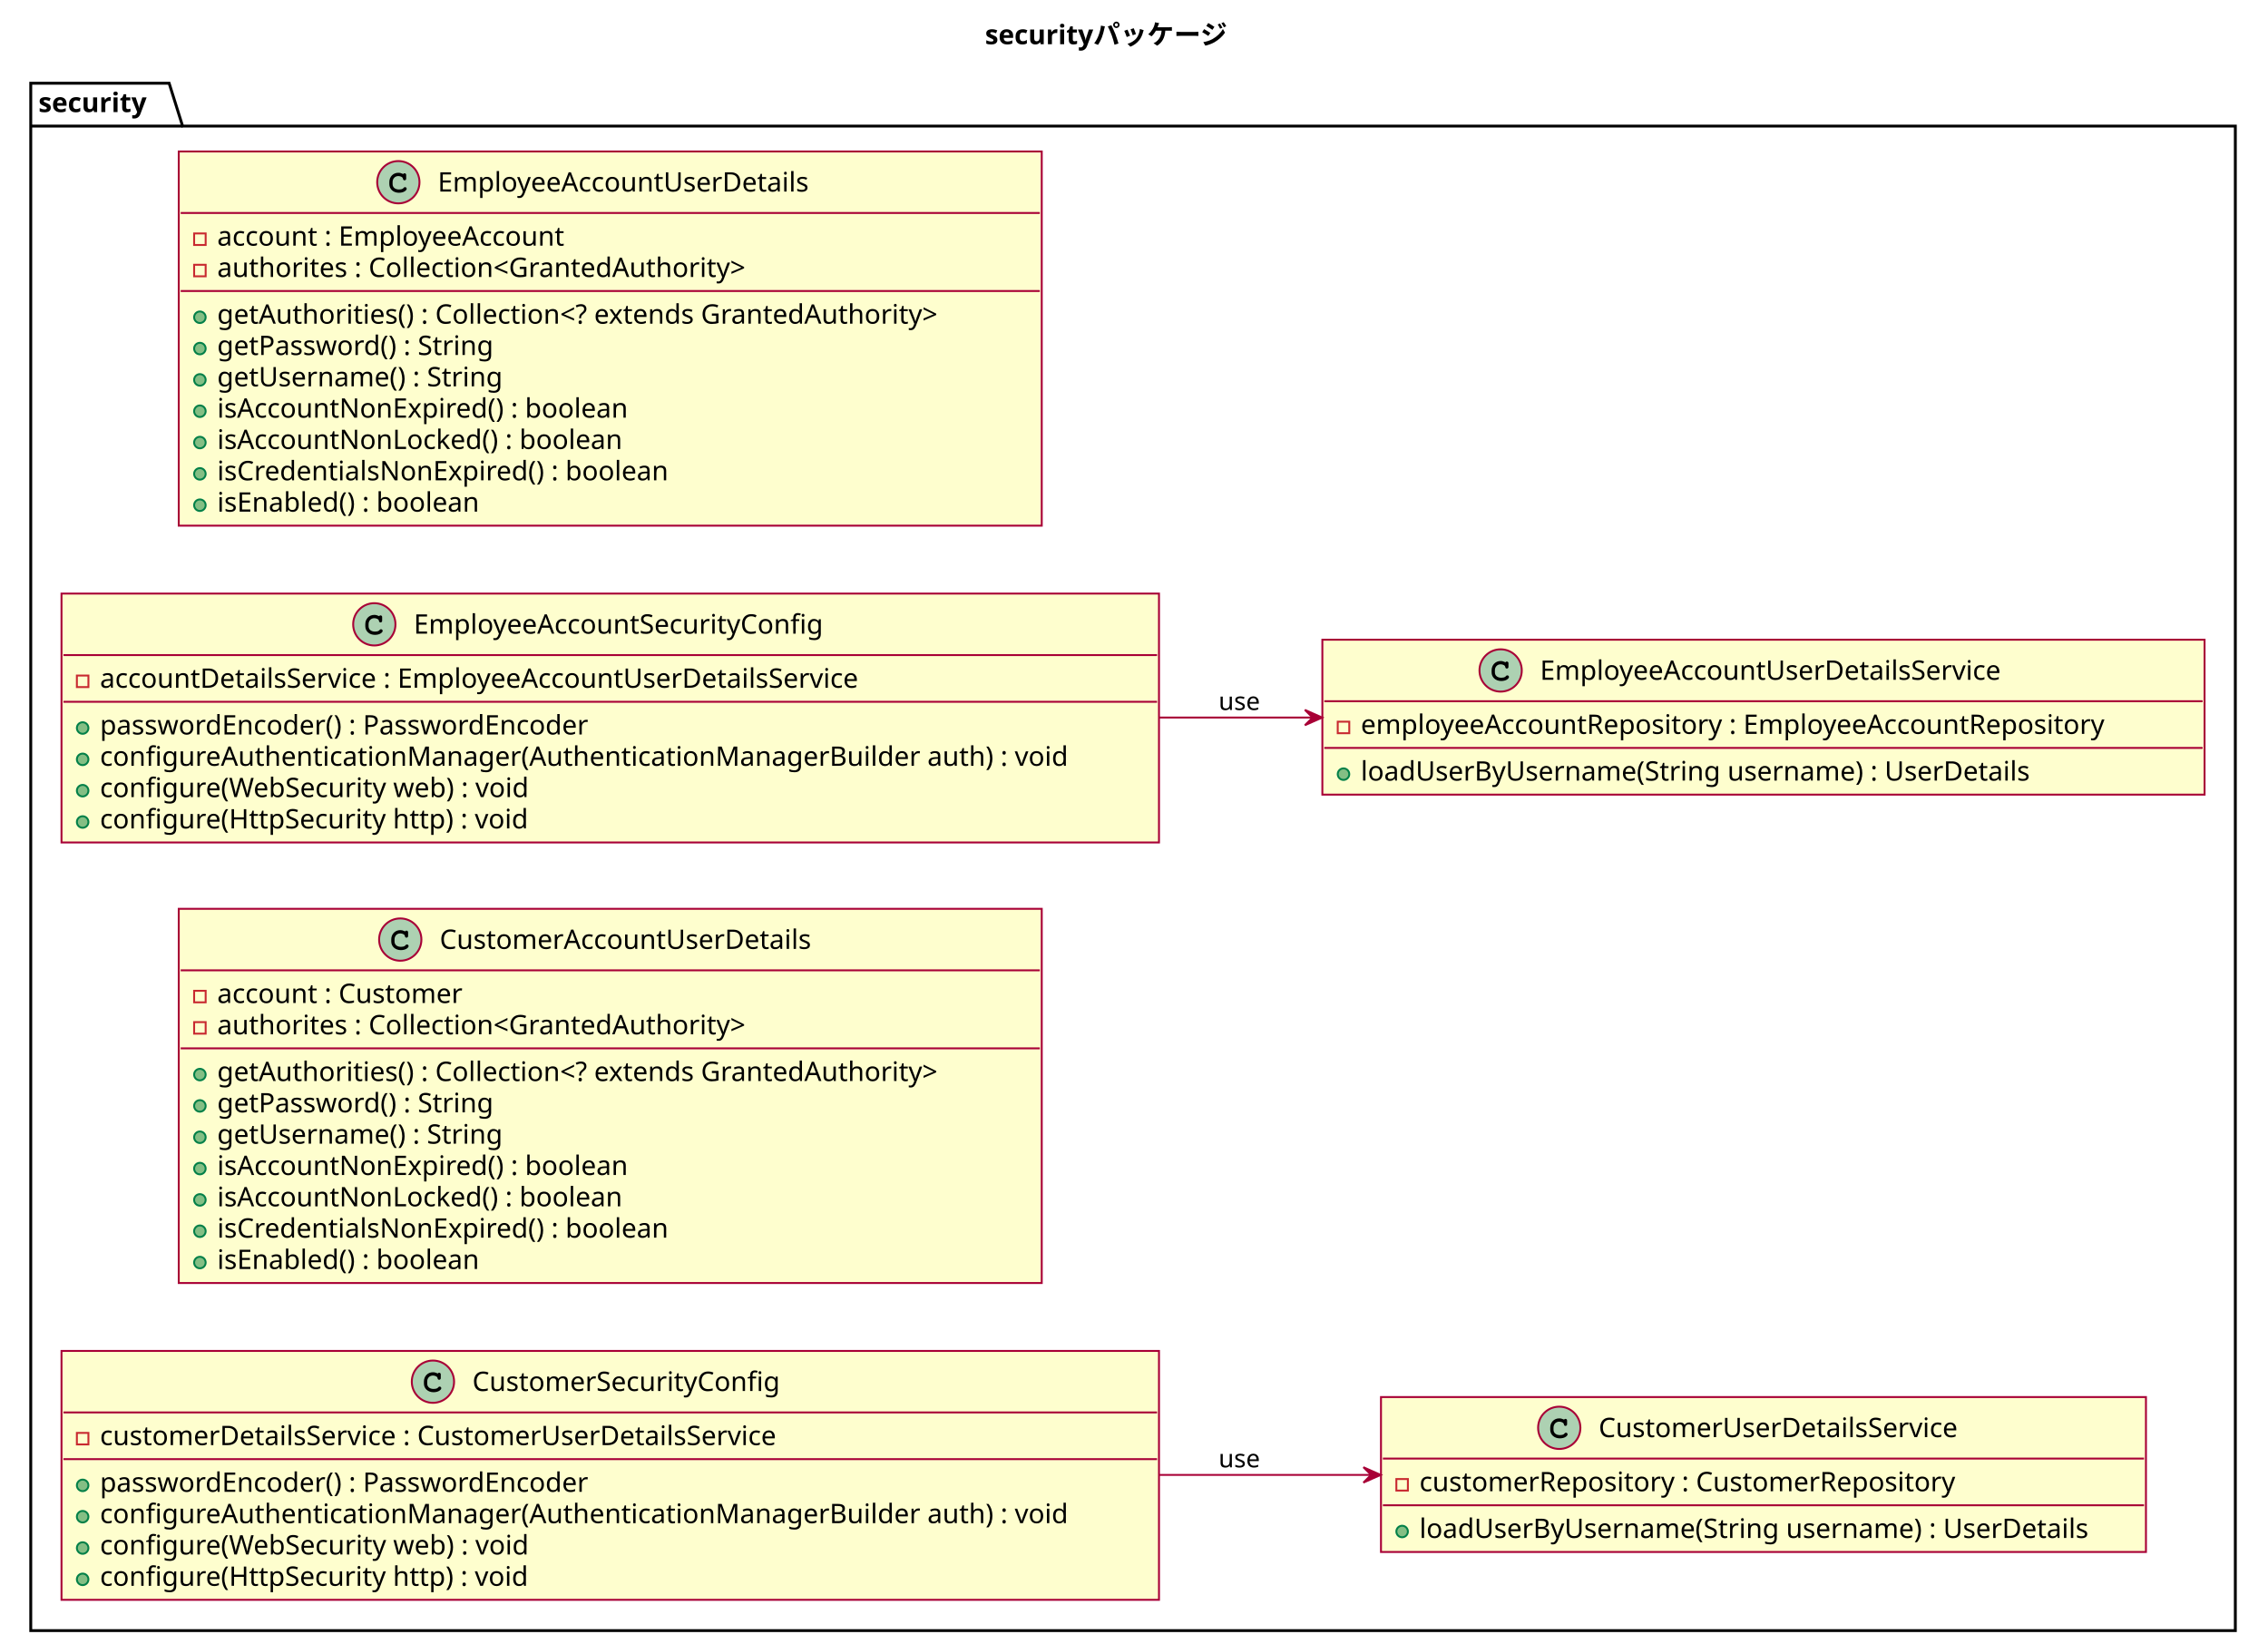
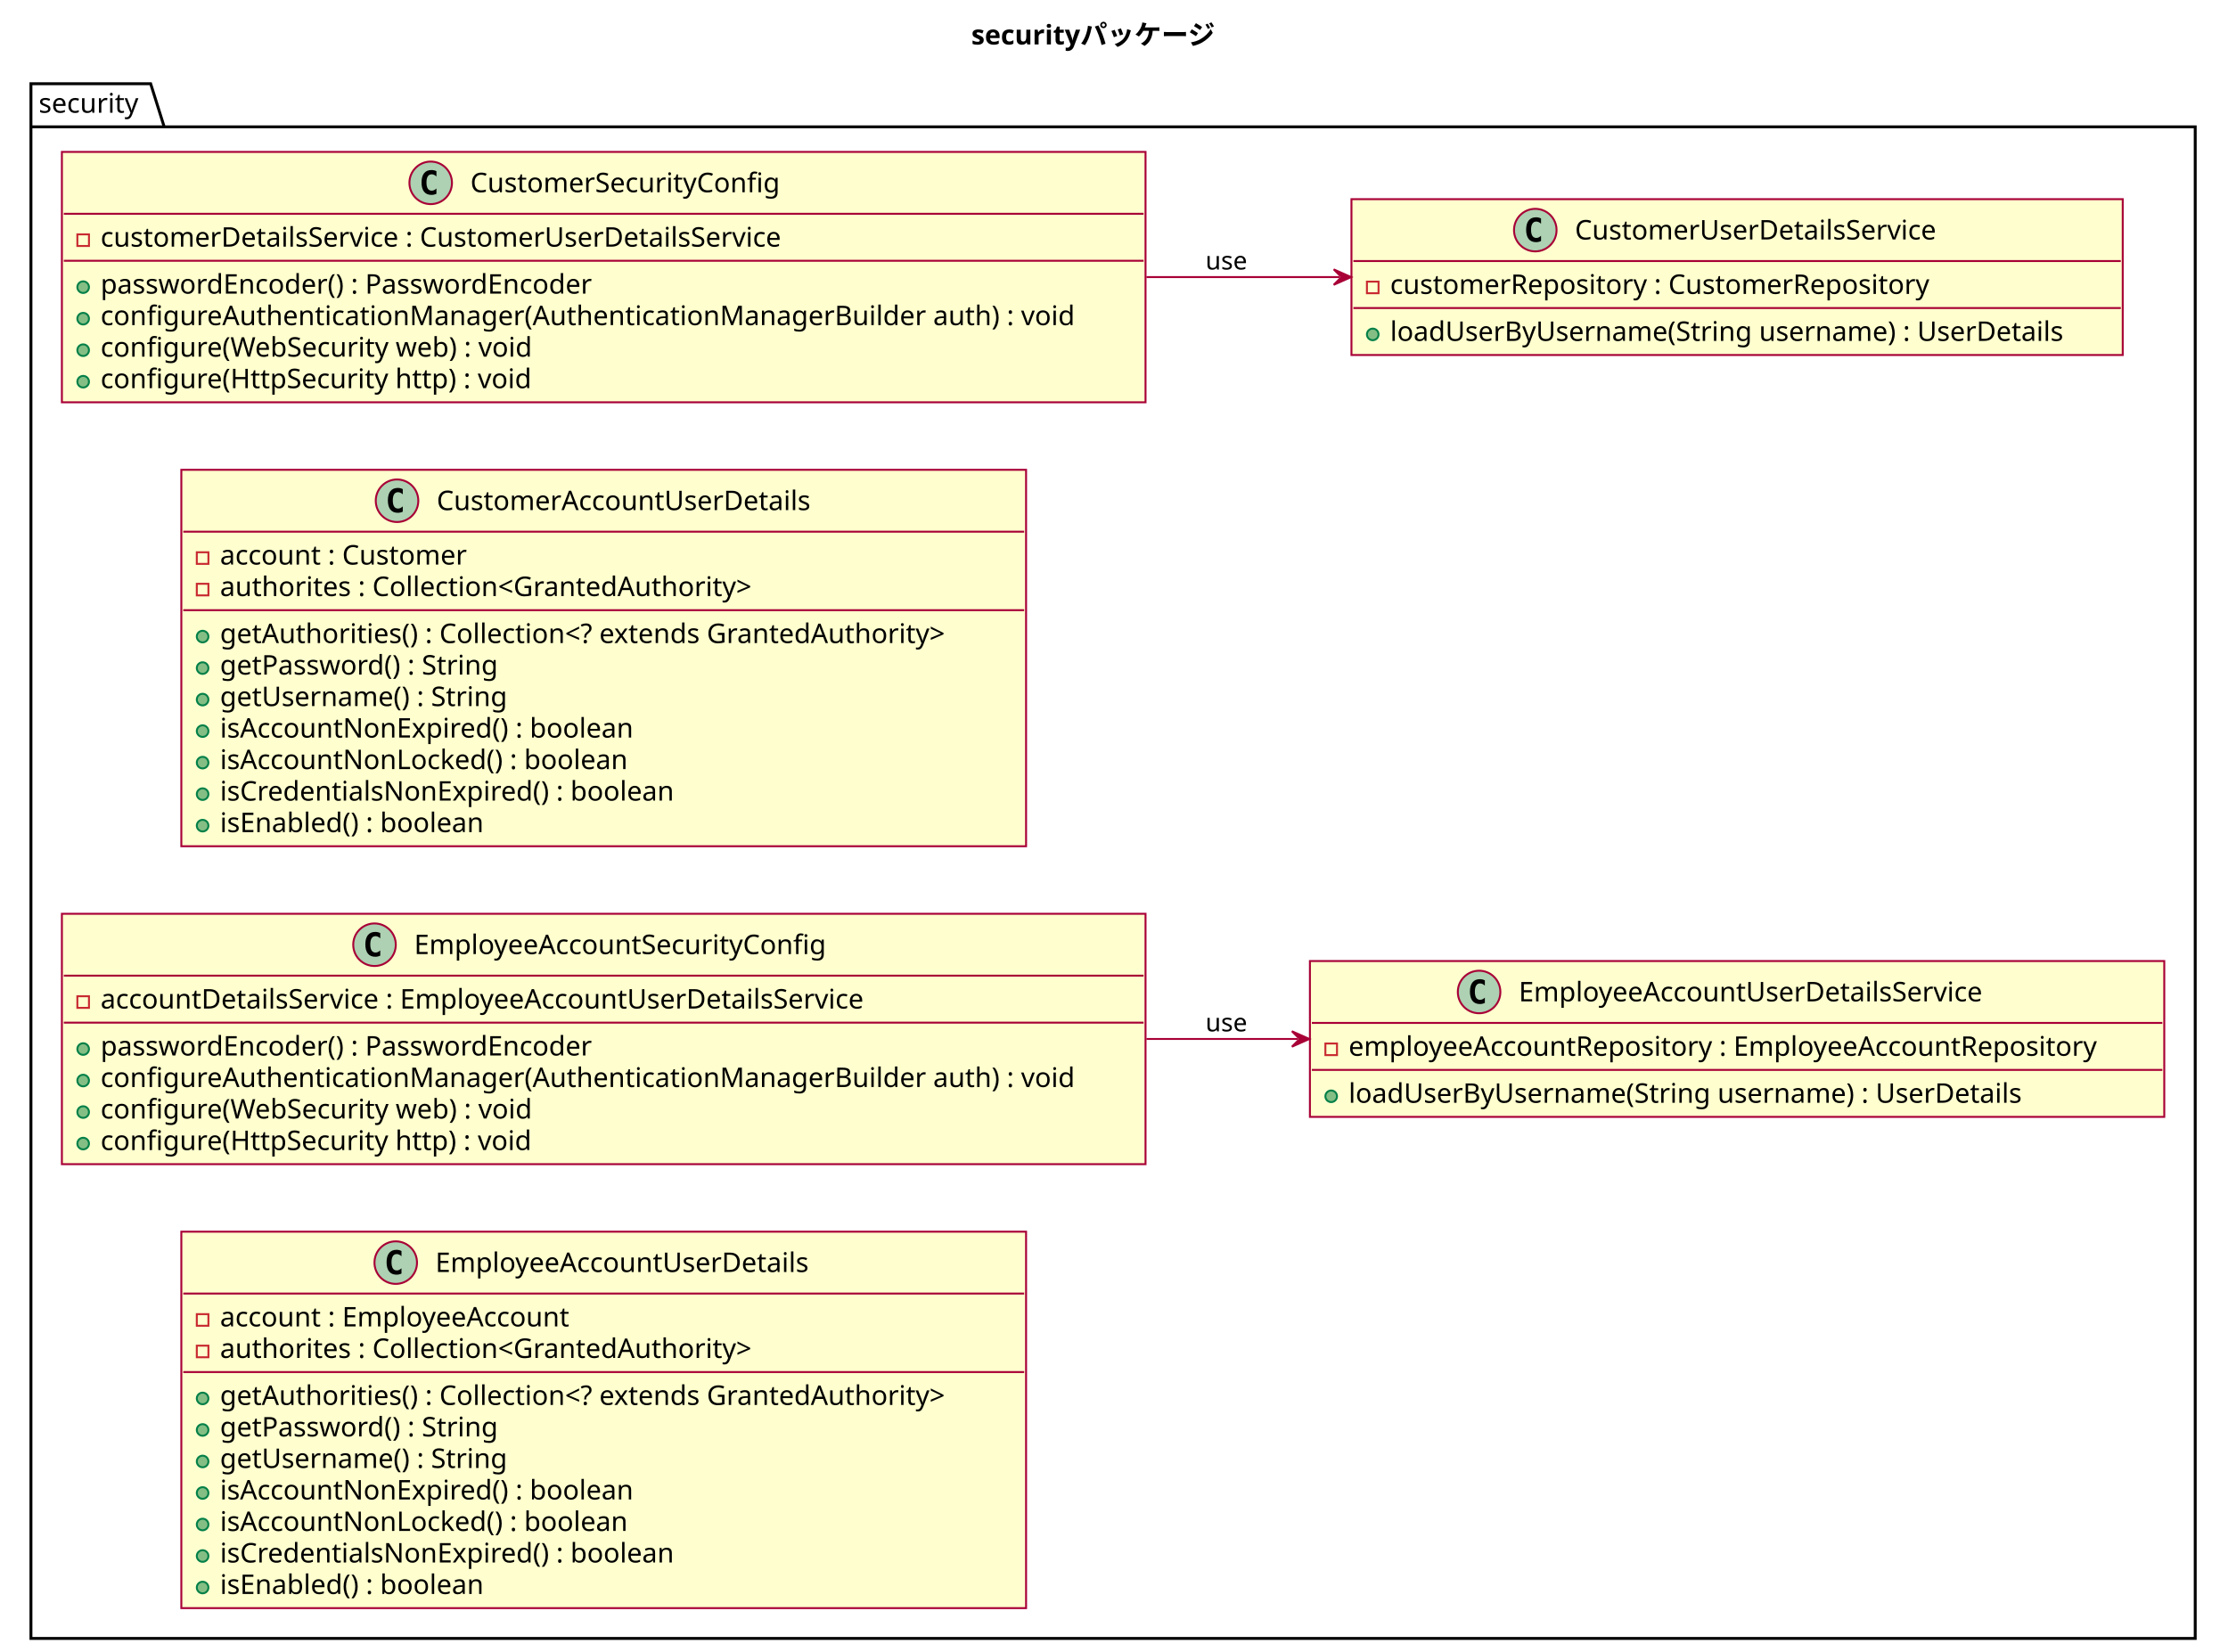
- <svg xmlns="http://www.w3.org/2000/svg" contentStyleType="text/css" height="855px" preserveAspectRatio="none" style="width:1180px;height:855px;background:#FFFFFF;" version="1.1" viewBox="0 0 1180 855" width="1180px" zoomAndPan="magnify">
+ <svg xmlns="http://www.w3.org/2000/svg" contentStyleType="text/css" height="854px" preserveAspectRatio="none" style="width:1152px;height:854px;background:#FFFFFF;" version="1.1" viewBox="0 0 1152 854" width="1152px" zoomAndPan="magnify">
  <defs />
  <g>
-     <text fill="#000000" font-family="sans-serif" font-size="14" font-weight="bold" lengthAdjust="spacing" textLength="141" x="512.5" y="22.995">securityパッケージ</text>
+     <text fill="#000000" font-family="sans-serif" font-size="14" font-weight="bold" lengthAdjust="spacing" textLength="133.615" x="502.217" y="22.995">securityパッケージ</text>
    <g id="cluster_security">
-       <polygon fill="none" points="16,43.297,88,43.297,95,65.594,1163,65.594,1163,848.297,16,848.297,16,43.297" style="stroke:#000000;stroke-width:1.5;" />
-       <line style="stroke:#000000;stroke-width:1.5;" x1="16" x2="95" y1="65.594" y2="65.594" />
-       <text fill="#000000" font-family="sans-serif" font-size="14" font-weight="bold" lengthAdjust="spacing" textLength="66" x="20" y="58.292">security</text>
+       <polygon fill="none" points="16,43.297,77.897,43.297,84.897,65.594,1135.05,65.594,1135.05,847.297,16,847.297,16,43.297" style="stroke:#000000;stroke-width:1.5;" />
+       <line style="stroke:#000000;stroke-width:1.5;" x1="16" x2="84.897" y1="65.594" y2="65.594" />
+       <text fill="#000000" font-family="sans-serif" font-size="14" lengthAdjust="spacing" textLength="55.898" x="20" y="58.292">security</text>
    </g>
    <g id="elem_EmployeeAccountUserDetails">
-       <rect codeLine="7" fill="#FEFECE" height="194.672" id="EmployeeAccountUserDetails" style="stroke:#A80036;stroke-width:1.0;" width="449" x="93" y="78.797" />
-       <ellipse cx="207.25" cy="94.797" fill="#ADD1B2" rx="11" ry="11" style="stroke:#A80036;stroke-width:1.0;" />
-       <path d="M209.594,90.469 C208.656,90.031 208.062,89.891 207.188,89.891 C204.562,89.891 202.562,91.969 202.562,94.688 L202.562,95.812 C202.562,98.391 204.672,100.281 207.562,100.281 C208.781,100.281 209.938,99.984 210.688,99.438 C211.266,99.031 211.594,98.578 211.594,98.188 C211.594,97.734 211.203,97.344 210.734,97.344 C210.516,97.344 210.312,97.422 210.125,97.609 C209.672,98.094 209.672,98.094 209.484,98.188 C209.062,98.453 208.375,98.578 207.609,98.578 C205.562,98.578 204.266,97.484 204.266,95.781 L204.266,94.688 C204.266,92.906 205.516,91.594 207.25,91.594 C207.828,91.594 208.438,91.75 208.906,92 C209.391,92.281 209.562,92.5 209.656,92.906 C209.719,93.312 209.75,93.438 209.891,93.562 C210.031,93.703 210.266,93.812 210.484,93.812 C210.75,93.812 211.016,93.672 211.188,93.453 C211.297,93.297 211.328,93.109 211.328,92.688 L211.328,91.266 C211.328,90.828 211.312,90.703 211.219,90.547 C211.062,90.281 210.781,90.141 210.484,90.141 C210.188,90.141 209.984,90.234 209.766,90.547 L209.594,90.469 Z " fill="#000000" />
-       <text fill="#000000" font-family="sans-serif" font-size="14" lengthAdjust="spacing" textLength="212" x="227.75" y="99.644">EmployeeAccountUserDetails</text>
-       <line style="stroke:#A80036;stroke-width:1.0;" x1="94" x2="541" y1="110.797" y2="110.797" />
-       <rect fill="none" height="6" style="stroke:#C82930;stroke-width:1.0;" width="6" x="101" y="121.445" />
-       <text fill="#000000" font-family="sans-serif" font-size="14" lengthAdjust="spacing" textLength="201" x="113" y="127.792">account : EmployeeAccount</text>
-       <rect fill="none" height="6" style="stroke:#C82930;stroke-width:1.0;" width="6" x="101" y="137.742" />
-       <text fill="#000000" font-family="sans-serif" font-size="14" lengthAdjust="spacing" textLength="309" x="113" y="144.089">authorites : Collection&lt;GrantedAuthority&gt;</text>
-       <line style="stroke:#A80036;stroke-width:1.0;" x1="94" x2="541" y1="151.391" y2="151.391" />
-       <ellipse cx="104" cy="165.039" fill="#84BE84" rx="3" ry="3" style="stroke:#038048;stroke-width:1.0;" />
-       <text fill="#000000" font-family="sans-serif" font-size="14" lengthAdjust="spacing" textLength="423" x="113" y="168.386">getAuthorities() : Collection&lt;? extends GrantedAuthority&gt;</text>
-       <ellipse cx="104" cy="181.336" fill="#84BE84" rx="3" ry="3" style="stroke:#038048;stroke-width:1.0;" />
-       <text fill="#000000" font-family="sans-serif" font-size="14" lengthAdjust="spacing" textLength="158" x="113" y="184.683">getPassword() : String</text>
-       <ellipse cx="104" cy="197.633" fill="#84BE84" rx="3" ry="3" style="stroke:#038048;stroke-width:1.0;" />
-       <text fill="#000000" font-family="sans-serif" font-size="14" lengthAdjust="spacing" textLength="163" x="113" y="200.98">getUsername() : String</text>
-       <ellipse cx="104" cy="213.93" fill="#84BE84" rx="3" ry="3" style="stroke:#038048;stroke-width:1.0;" />
-       <text fill="#000000" font-family="sans-serif" font-size="14" lengthAdjust="spacing" textLength="234" x="113" y="217.276">isAccountNonExpired() : boolean</text>
-       <ellipse cx="104" cy="230.227" fill="#84BE84" rx="3" ry="3" style="stroke:#038048;stroke-width:1.0;" />
-       <text fill="#000000" font-family="sans-serif" font-size="14" lengthAdjust="spacing" textLength="231" x="113" y="233.573">isAccountNonLocked() : boolean</text>
-       <ellipse cx="104" cy="246.523" fill="#84BE84" rx="3" ry="3" style="stroke:#038048;stroke-width:1.0;" />
-       <text fill="#000000" font-family="sans-serif" font-size="14" lengthAdjust="spacing" textLength="257" x="113" y="249.87">isCredentialsNonExpired() : boolean</text>
-       <ellipse cx="104" cy="262.82" fill="#84BE84" rx="3" ry="3" style="stroke:#038048;stroke-width:1.0;" />
-       <text fill="#000000" font-family="sans-serif" font-size="14" lengthAdjust="spacing" textLength="150" x="113" y="266.167">isEnabled() : boolean</text>
+       <rect codeLine="7" fill="#FEFECE" height="194.672" id="EmployeeAccountUserDetails" style="stroke:#A80036;stroke-width:1.0;" width="436.778" x="93.76" y="636.957" />
+       <ellipse cx="204.622" cy="652.957" fill="#ADD1B2" rx="11" ry="11" style="stroke:#A80036;stroke-width:1.0;" />
+       <path d="M207.591,658.597 Q207.012,658.894 206.372,659.035 Q205.731,659.191 205.028,659.191 Q202.528,659.191 201.2,657.551 Q199.887,655.894 199.887,652.769 Q199.887,649.644 201.2,647.988 Q202.528,646.332 205.028,646.332 Q205.731,646.332 206.372,646.488 Q207.028,646.644 207.591,646.941 L207.591,649.66 Q206.966,649.082 206.372,648.816 Q205.778,648.535 205.153,648.535 Q203.809,648.535 203.122,649.613 Q202.434,650.676 202.434,652.769 Q202.434,654.863 203.122,655.941 Q203.809,657.004 205.153,657.004 Q205.778,657.004 206.372,656.738 Q206.966,656.457 207.591,655.879 L207.591,658.597 Z " fill="#000000" />
+       <text fill="#000000" font-family="sans-serif" font-size="14" lengthAdjust="spacing" textLength="206.555" x="225.122" y="657.804">EmployeeAccountUserDetails</text>
+       <line style="stroke:#A80036;stroke-width:1.0;" x1="94.76" x2="529.538" y1="668.957" y2="668.957" />
+       <rect fill="none" height="6" style="stroke:#C82930;stroke-width:1.0;" width="6" x="101.76" y="679.605" />
+       <text fill="#000000" font-family="sans-serif" font-size="14" lengthAdjust="spacing" textLength="195.501" x="113.76" y="685.952">account : EmployeeAccount</text>
+       <rect fill="none" height="6" style="stroke:#C82930;stroke-width:1.0;" width="6" x="101.76" y="695.902" />
+       <text fill="#000000" font-family="sans-serif" font-size="14" lengthAdjust="spacing" textLength="299.592" x="113.76" y="702.249">authorites : Collection&lt;GrantedAuthority&gt;</text>
+       <line style="stroke:#A80036;stroke-width:1.0;" x1="94.76" x2="529.538" y1="709.551" y2="709.551" />
+       <ellipse cx="104.76" cy="723.199" fill="#84BE84" rx="3" ry="3" style="stroke:#038048;stroke-width:1.0;" />
+       <text fill="#000000" font-family="sans-serif" font-size="14" lengthAdjust="spacing" textLength="410.778" x="113.76" y="726.546">getAuthorities() : Collection&lt;? extends GrantedAuthority&gt;</text>
+       <ellipse cx="104.76" cy="739.496" fill="#84BE84" rx="3" ry="3" style="stroke:#038048;stroke-width:1.0;" />
+       <text fill="#000000" font-family="sans-serif" font-size="14" lengthAdjust="spacing" textLength="155.579" x="113.76" y="742.843">getPassword() : String</text>
+       <ellipse cx="104.76" cy="755.793" fill="#84BE84" rx="3" ry="3" style="stroke:#038048;stroke-width:1.0;" />
+       <text fill="#000000" font-family="sans-serif" font-size="14" lengthAdjust="spacing" textLength="160.925" x="113.76" y="759.139">getUsername() : String</text>
+       <ellipse cx="104.76" cy="772.09" fill="#84BE84" rx="3" ry="3" style="stroke:#038048;stroke-width:1.0;" />
+       <text fill="#000000" font-family="sans-serif" font-size="14" lengthAdjust="spacing" textLength="229.544" x="113.76" y="775.436">isAccountNonExpired() : boolean</text>
+       <ellipse cx="104.76" cy="788.387" fill="#84BE84" rx="3" ry="3" style="stroke:#038048;stroke-width:1.0;" />
+       <text fill="#000000" font-family="sans-serif" font-size="14" lengthAdjust="spacing" textLength="226.051" x="113.76" y="791.733">isAccountNonLocked() : boolean</text>
+       <ellipse cx="104.76" cy="804.683" fill="#84BE84" rx="3" ry="3" style="stroke:#038048;stroke-width:1.0;" />
+       <text fill="#000000" font-family="sans-serif" font-size="14" lengthAdjust="spacing" textLength="252.431" x="113.76" y="808.03">isCredentialsNonExpired() : boolean</text>
+       <ellipse cx="104.76" cy="820.98" fill="#84BE84" rx="3" ry="3" style="stroke:#038048;stroke-width:1.0;" />
+       <text fill="#000000" font-family="sans-serif" font-size="14" lengthAdjust="spacing" textLength="148.272" x="113.76" y="824.327">isEnabled() : boolean</text>
    </g>
    <g id="elem_EmployeeAccountUserDetailsService">
-       <rect codeLine="18" fill="#FEFECE" height="80.594" id="EmployeeAccountUserDetailsService" style="stroke:#A80036;stroke-width:1.0;" width="459" x="688" y="332.797" />
-       <ellipse cx="780.75" cy="348.797" fill="#ADD1B2" rx="11" ry="11" style="stroke:#A80036;stroke-width:1.0;" />
-       <path d="M783.094,344.469 C782.156,344.031 781.562,343.891 780.688,343.891 C778.062,343.891 776.062,345.969 776.062,348.688 L776.062,349.812 C776.062,352.391 778.172,354.281 781.062,354.281 C782.281,354.281 783.438,353.984 784.188,353.438 C784.766,353.031 785.094,352.578 785.094,352.188 C785.094,351.734 784.703,351.344 784.234,351.344 C784.016,351.344 783.812,351.422 783.625,351.609 C783.172,352.094 783.172,352.094 782.984,352.188 C782.562,352.453 781.875,352.578 781.109,352.578 C779.062,352.578 777.766,351.484 777.766,349.781 L777.766,348.688 C777.766,346.906 779.016,345.594 780.75,345.594 C781.328,345.594 781.938,345.75 782.406,346 C782.891,346.281 783.062,346.5 783.156,346.906 C783.219,347.312 783.25,347.438 783.391,347.562 C783.531,347.703 783.766,347.812 783.984,347.812 C784.25,347.812 784.516,347.672 784.688,347.453 C784.797,347.297 784.828,347.109 784.828,346.688 L784.828,345.266 C784.828,344.828 784.812,344.703 784.719,344.547 C784.562,344.281 784.281,344.141 783.984,344.141 C783.688,344.141 783.484,344.234 783.266,344.547 L783.094,344.469 Z " fill="#000000" />
-       <text fill="#000000" font-family="sans-serif" font-size="14" lengthAdjust="spacing" textLength="265" x="801.25" y="353.644">EmployeeAccountUserDetailsService</text>
-       <line style="stroke:#A80036;stroke-width:1.0;" x1="689" x2="1146" y1="364.797" y2="364.797" />
-       <rect fill="none" height="6" style="stroke:#C82930;stroke-width:1.0;" width="6" x="696" y="375.445" />
-       <text fill="#000000" font-family="sans-serif" font-size="14" lengthAdjust="spacing" textLength="433" x="708" y="381.792">employeeAccountRepository : EmployeeAccountRepository</text>
-       <line style="stroke:#A80036;stroke-width:1.0;" x1="689" x2="1146" y1="389.094" y2="389.094" />
-       <ellipse cx="699" cy="402.742" fill="#84BE84" rx="3" ry="3" style="stroke:#038048;stroke-width:1.0;" />
-       <text fill="#000000" font-family="sans-serif" font-size="14" lengthAdjust="spacing" textLength="372" x="708" y="406.089">loadUserByUsername(String username) : UserDetails</text>
+       <rect codeLine="18" fill="#FEFECE" height="80.594" id="EmployeeAccountUserDetailsService" style="stroke:#A80036;stroke-width:1.0;" width="441.748" x="677.3" y="496.997" />
+       <ellipse cx="764.776" cy="512.997" fill="#ADD1B2" rx="11" ry="11" style="stroke:#A80036;stroke-width:1.0;" />
+       <path d="M767.745,518.638 Q767.167,518.934 766.526,519.075 Q765.885,519.231 765.182,519.231 Q762.682,519.231 761.354,517.591 Q760.042,515.934 760.042,512.809 Q760.042,509.684 761.354,508.028 Q762.682,506.372 765.182,506.372 Q765.885,506.372 766.526,506.528 Q767.182,506.684 767.745,506.981 L767.745,509.7 Q767.12,509.122 766.526,508.856 Q765.932,508.575 765.307,508.575 Q763.964,508.575 763.276,509.653 Q762.589,510.716 762.589,512.809 Q762.589,514.903 763.276,515.981 Q763.964,517.044 765.307,517.044 Q765.932,517.044 766.526,516.778 Q767.12,516.497 767.745,515.919 L767.745,518.638 Z " fill="#000000" />
+       <text fill="#000000" font-family="sans-serif" font-size="14" lengthAdjust="spacing" textLength="258.296" x="785.276" y="517.844">EmployeeAccountUserDetailsService</text>
+       <line style="stroke:#A80036;stroke-width:1.0;" x1="678.3" x2="1118.048" y1="528.997" y2="528.997" />
+       <rect fill="none" height="6" style="stroke:#C82930;stroke-width:1.0;" width="6" x="685.3" y="539.645" />
+       <text fill="#000000" font-family="sans-serif" font-size="14" lengthAdjust="spacing" textLength="415.748" x="697.3" y="545.992">employeeAccountRepository : EmployeeAccountRepository</text>
+       <line style="stroke:#A80036;stroke-width:1.0;" x1="678.3" x2="1118.048" y1="553.294" y2="553.294" />
+       <ellipse cx="688.3" cy="566.942" fill="#84BE84" rx="3" ry="3" style="stroke:#038048;stroke-width:1.0;" />
+       <text fill="#000000" font-family="sans-serif" font-size="14" lengthAdjust="spacing" textLength="372.791" x="697.3" y="570.289">loadUserByUsername(String username) : UserDetails</text>
    </g>
    <g id="elem_EmployeeAccountSecurityConfig">
-       <rect codeLine="23" fill="#FEFECE" height="129.484" id="EmployeeAccountSecurityConfig" style="stroke:#A80036;stroke-width:1.0;" width="571" x="32" y="308.797" />
-       <ellipse cx="194.75" cy="324.797" fill="#ADD1B2" rx="11" ry="11" style="stroke:#A80036;stroke-width:1.0;" />
-       <path d="M197.094,320.469 C196.156,320.031 195.562,319.891 194.688,319.891 C192.062,319.891 190.062,321.969 190.062,324.688 L190.062,325.812 C190.062,328.391 192.172,330.281 195.062,330.281 C196.281,330.281 197.438,329.984 198.188,329.438 C198.766,329.031 199.094,328.578 199.094,328.188 C199.094,327.734 198.703,327.344 198.234,327.344 C198.016,327.344 197.812,327.422 197.625,327.609 C197.172,328.094 197.172,328.094 196.984,328.188 C196.562,328.453 195.875,328.578 195.109,328.578 C193.062,328.578 191.766,327.484 191.766,325.781 L191.766,324.688 C191.766,322.906 193.016,321.594 194.75,321.594 C195.328,321.594 195.938,321.75 196.406,322 C196.891,322.281 197.062,322.5 197.156,322.906 C197.219,323.312 197.25,323.438 197.391,323.562 C197.531,323.703 197.766,323.812 197.984,323.812 C198.25,323.812 198.516,323.672 198.688,323.453 C198.797,323.297 198.828,323.109 198.828,322.688 L198.828,321.266 C198.828,320.828 198.812,320.703 198.719,320.547 C198.562,320.281 198.281,320.141 197.984,320.141 C197.688,320.141 197.484,320.234 197.266,320.547 L197.094,320.469 Z " fill="#000000" />
-       <text fill="#000000" font-family="sans-serif" font-size="14" lengthAdjust="spacing" textLength="237" x="215.25" y="329.644">EmployeeAccountSecurityConfig</text>
-       <line style="stroke:#A80036;stroke-width:1.0;" x1="33" x2="602" y1="340.797" y2="340.797" />
-       <rect fill="none" height="6" style="stroke:#C82930;stroke-width:1.0;" width="6" x="40" y="351.445" />
-       <text fill="#000000" font-family="sans-serif" font-size="14" lengthAdjust="spacing" textLength="438" x="52" y="357.792">accountDetailsService : EmployeeAccountUserDetailsService</text>
-       <line style="stroke:#A80036;stroke-width:1.0;" x1="33" x2="602" y1="365.094" y2="365.094" />
-       <ellipse cx="43" cy="378.742" fill="#84BE84" rx="3" ry="3" style="stroke:#038048;stroke-width:1.0;" />
-       <text fill="#000000" font-family="sans-serif" font-size="14" lengthAdjust="spacing" textLength="274" x="52" y="382.089">passwordEncoder() : PasswordEncoder</text>
-       <ellipse cx="43" cy="395.039" fill="#84BE84" rx="3" ry="3" style="stroke:#038048;stroke-width:1.0;" />
-       <text fill="#000000" font-family="sans-serif" font-size="14" lengthAdjust="spacing" textLength="545" x="52" y="398.386">configureAuthenticationManager(AuthenticationManagerBuilder auth) : void</text>
-       <ellipse cx="43" cy="411.336" fill="#84BE84" rx="3" ry="3" style="stroke:#038048;stroke-width:1.0;" />
-       <text fill="#000000" font-family="sans-serif" font-size="14" lengthAdjust="spacing" textLength="247" x="52" y="414.683">configure(WebSecurity web) : void</text>
-       <ellipse cx="43" cy="427.633" fill="#84BE84" rx="3" ry="3" style="stroke:#038048;stroke-width:1.0;" />
-       <text fill="#000000" font-family="sans-serif" font-size="14" lengthAdjust="spacing" textLength="251" x="52" y="430.979">configure(HttpSecurity http) : void</text>
+       <rect codeLine="23" fill="#FEFECE" height="129.484" id="EmployeeAccountSecurityConfig" style="stroke:#A80036;stroke-width:1.0;" width="560.304" x="32" y="472.557" />
+       <ellipse cx="193.643" cy="488.557" fill="#ADD1B2" rx="11" ry="11" style="stroke:#A80036;stroke-width:1.0;" />
+       <path d="M196.611,494.197 Q196.033,494.494 195.393,494.635 Q194.752,494.791 194.049,494.791 Q191.549,494.791 190.221,493.151 Q188.908,491.494 188.908,488.369 Q188.908,485.244 190.221,483.588 Q191.549,481.932 194.049,481.932 Q194.752,481.932 195.393,482.088 Q196.049,482.244 196.611,482.541 L196.611,485.26 Q195.986,484.682 195.393,484.416 Q194.799,484.135 194.174,484.135 Q192.83,484.135 192.143,485.213 Q191.455,486.276 191.455,488.369 Q191.455,490.463 192.143,491.541 Q192.83,492.604 194.174,492.604 Q194.799,492.604 195.393,492.338 Q195.986,492.057 196.611,491.479 L196.611,494.197 Z " fill="#000000" />
+       <text fill="#000000" font-family="sans-serif" font-size="14" lengthAdjust="spacing" textLength="228.519" x="214.143" y="493.404">EmployeeAccountSecurityConfig</text>
+       <line style="stroke:#A80036;stroke-width:1.0;" x1="33" x2="591.304" y1="504.557" y2="504.557" />
+       <rect fill="none" height="6" style="stroke:#C82930;stroke-width:1.0;" width="6" x="40" y="515.205" />
+       <text fill="#000000" font-family="sans-serif" font-size="14" lengthAdjust="spacing" textLength="427.964" x="52" y="521.552">accountDetailsService : EmployeeAccountUserDetailsService</text>
+       <line style="stroke:#A80036;stroke-width:1.0;" x1="33" x2="591.304" y1="528.854" y2="528.854" />
+       <ellipse cx="43" cy="542.502" fill="#84BE84" rx="3" ry="3" style="stroke:#038048;stroke-width:1.0;" />
+       <text fill="#000000" font-family="sans-serif" font-size="14" lengthAdjust="spacing" textLength="271.995" x="52" y="545.849">passwordEncoder() : PasswordEncoder</text>
+       <ellipse cx="43" cy="558.799" fill="#84BE84" rx="3" ry="3" style="stroke:#038048;stroke-width:1.0;" />
+       <text fill="#000000" font-family="sans-serif" font-size="14" lengthAdjust="spacing" textLength="534.304" x="52" y="562.146">configureAuthenticationManager(AuthenticationManagerBuilder auth) : void</text>
+       <ellipse cx="43" cy="575.096" fill="#84BE84" rx="3" ry="3" style="stroke:#038048;stroke-width:1.0;" />
+       <text fill="#000000" font-family="sans-serif" font-size="14" lengthAdjust="spacing" textLength="242.484" x="52" y="578.443">configure(WebSecurity web) : void</text>
+       <ellipse cx="43" cy="591.393" fill="#84BE84" rx="3" ry="3" style="stroke:#038048;stroke-width:1.0;" />
+       <text fill="#000000" font-family="sans-serif" font-size="14" lengthAdjust="spacing" textLength="241.322" x="52" y="594.74">configure(HttpSecurity http) : void</text>
    </g>
    <g id="elem_CustomerAccountUserDetails">
-       <rect codeLine="30" fill="#FEFECE" height="194.672" id="CustomerAccountUserDetails" style="stroke:#A80036;stroke-width:1.0;" width="449" x="93" y="472.797" />
-       <ellipse cx="208.25" cy="488.797" fill="#ADD1B2" rx="11" ry="11" style="stroke:#A80036;stroke-width:1.0;" />
-       <path d="M210.594,484.469 C209.656,484.031 209.062,483.891 208.188,483.891 C205.562,483.891 203.562,485.969 203.562,488.688 L203.562,489.812 C203.562,492.391 205.672,494.281 208.562,494.281 C209.781,494.281 210.938,493.984 211.688,493.438 C212.266,493.031 212.594,492.578 212.594,492.188 C212.594,491.734 212.203,491.344 211.734,491.344 C211.516,491.344 211.312,491.422 211.125,491.609 C210.672,492.094 210.672,492.094 210.484,492.188 C210.062,492.453 209.375,492.578 208.609,492.578 C206.562,492.578 205.266,491.484 205.266,489.781 L205.266,488.688 C205.266,486.906 206.516,485.594 208.25,485.594 C208.828,485.594 209.438,485.75 209.906,486 C210.391,486.281 210.562,486.5 210.656,486.906 C210.719,487.312 210.75,487.438 210.891,487.562 C211.031,487.703 211.266,487.812 211.484,487.812 C211.75,487.812 212.016,487.672 212.188,487.453 C212.297,487.297 212.328,487.109 212.328,486.688 L212.328,485.266 C212.328,484.828 212.312,484.703 212.219,484.547 C212.062,484.281 211.781,484.141 211.484,484.141 C211.188,484.141 210.984,484.234 210.766,484.547 L210.594,484.469 Z " fill="#000000" />
-       <text fill="#000000" font-family="sans-serif" font-size="14" lengthAdjust="spacing" textLength="210" x="228.75" y="493.644">CustomerAccountUserDetails</text>
-       <line style="stroke:#A80036;stroke-width:1.0;" x1="94" x2="541" y1="504.797" y2="504.797" />
-       <rect fill="none" height="6" style="stroke:#C82930;stroke-width:1.0;" width="6" x="101" y="515.445" />
-       <text fill="#000000" font-family="sans-serif" font-size="14" lengthAdjust="spacing" textLength="140" x="113" y="521.792">account : Customer</text>
-       <rect fill="none" height="6" style="stroke:#C82930;stroke-width:1.0;" width="6" x="101" y="531.742" />
-       <text fill="#000000" font-family="sans-serif" font-size="14" lengthAdjust="spacing" textLength="309" x="113" y="538.089">authorites : Collection&lt;GrantedAuthority&gt;</text>
-       <line style="stroke:#A80036;stroke-width:1.0;" x1="94" x2="541" y1="545.391" y2="545.391" />
-       <ellipse cx="104" cy="559.039" fill="#84BE84" rx="3" ry="3" style="stroke:#038048;stroke-width:1.0;" />
-       <text fill="#000000" font-family="sans-serif" font-size="14" lengthAdjust="spacing" textLength="423" x="113" y="562.386">getAuthorities() : Collection&lt;? extends GrantedAuthority&gt;</text>
-       <ellipse cx="104" cy="575.336" fill="#84BE84" rx="3" ry="3" style="stroke:#038048;stroke-width:1.0;" />
-       <text fill="#000000" font-family="sans-serif" font-size="14" lengthAdjust="spacing" textLength="158" x="113" y="578.683">getPassword() : String</text>
-       <ellipse cx="104" cy="591.633" fill="#84BE84" rx="3" ry="3" style="stroke:#038048;stroke-width:1.0;" />
-       <text fill="#000000" font-family="sans-serif" font-size="14" lengthAdjust="spacing" textLength="163" x="113" y="594.98">getUsername() : String</text>
-       <ellipse cx="104" cy="607.93" fill="#84BE84" rx="3" ry="3" style="stroke:#038048;stroke-width:1.0;" />
-       <text fill="#000000" font-family="sans-serif" font-size="14" lengthAdjust="spacing" textLength="234" x="113" y="611.276">isAccountNonExpired() : boolean</text>
-       <ellipse cx="104" cy="624.227" fill="#84BE84" rx="3" ry="3" style="stroke:#038048;stroke-width:1.0;" />
-       <text fill="#000000" font-family="sans-serif" font-size="14" lengthAdjust="spacing" textLength="231" x="113" y="627.573">isAccountNonLocked() : boolean</text>
-       <ellipse cx="104" cy="640.523" fill="#84BE84" rx="3" ry="3" style="stroke:#038048;stroke-width:1.0;" />
-       <text fill="#000000" font-family="sans-serif" font-size="14" lengthAdjust="spacing" textLength="257" x="113" y="643.87">isCredentialsNonExpired() : boolean</text>
-       <ellipse cx="104" cy="656.82" fill="#84BE84" rx="3" ry="3" style="stroke:#038048;stroke-width:1.0;" />
-       <text fill="#000000" font-family="sans-serif" font-size="14" lengthAdjust="spacing" textLength="150" x="113" y="660.167">isEnabled() : boolean</text>
+       <rect codeLine="30" fill="#FEFECE" height="194.672" id="CustomerAccountUserDetails" style="stroke:#A80036;stroke-width:1.0;" width="436.778" x="93.76" y="242.957" />
+       <ellipse cx="205.288" cy="258.957" fill="#ADD1B2" rx="11" ry="11" style="stroke:#A80036;stroke-width:1.0;" />
+       <path d="M208.257,264.598 Q207.679,264.894 207.038,265.035 Q206.398,265.191 205.695,265.191 Q203.195,265.191 201.866,263.551 Q200.554,261.894 200.554,258.769 Q200.554,255.644 201.866,253.988 Q203.195,252.332 205.695,252.332 Q206.398,252.332 207.038,252.488 Q207.695,252.644 208.257,252.941 L208.257,255.66 Q207.632,255.082 207.038,254.816 Q206.445,254.535 205.82,254.535 Q204.476,254.535 203.788,255.613 Q203.101,256.676 203.101,258.769 Q203.101,260.863 203.788,261.941 Q204.476,263.004 205.82,263.004 Q206.445,263.004 207.038,262.738 Q207.632,262.457 208.257,261.879 L208.257,264.598 Z " fill="#000000" />
+       <text fill="#000000" font-family="sans-serif" font-size="14" lengthAdjust="spacing" textLength="205.222" x="225.788" y="263.804">CustomerAccountUserDetails</text>
+       <line style="stroke:#A80036;stroke-width:1.0;" x1="94.76" x2="529.538" y1="274.957" y2="274.957" />
+       <rect fill="none" height="6" style="stroke:#C82930;stroke-width:1.0;" width="6" x="101.76" y="285.605" />
+       <text fill="#000000" font-family="sans-serif" font-size="14" lengthAdjust="spacing" textLength="137.395" x="113.76" y="291.952">account : Customer</text>
+       <rect fill="none" height="6" style="stroke:#C82930;stroke-width:1.0;" width="6" x="101.76" y="301.902" />
+       <text fill="#000000" font-family="sans-serif" font-size="14" lengthAdjust="spacing" textLength="299.592" x="113.76" y="308.249">authorites : Collection&lt;GrantedAuthority&gt;</text>
+       <line style="stroke:#A80036;stroke-width:1.0;" x1="94.76" x2="529.538" y1="315.551" y2="315.551" />
+       <ellipse cx="104.76" cy="329.199" fill="#84BE84" rx="3" ry="3" style="stroke:#038048;stroke-width:1.0;" />
+       <text fill="#000000" font-family="sans-serif" font-size="14" lengthAdjust="spacing" textLength="410.778" x="113.76" y="332.546">getAuthorities() : Collection&lt;? extends GrantedAuthority&gt;</text>
+       <ellipse cx="104.76" cy="345.496" fill="#84BE84" rx="3" ry="3" style="stroke:#038048;stroke-width:1.0;" />
+       <text fill="#000000" font-family="sans-serif" font-size="14" lengthAdjust="spacing" textLength="155.579" x="113.76" y="348.843">getPassword() : String</text>
+       <ellipse cx="104.76" cy="361.793" fill="#84BE84" rx="3" ry="3" style="stroke:#038048;stroke-width:1.0;" />
+       <text fill="#000000" font-family="sans-serif" font-size="14" lengthAdjust="spacing" textLength="160.925" x="113.76" y="365.139">getUsername() : String</text>
+       <ellipse cx="104.76" cy="378.09" fill="#84BE84" rx="3" ry="3" style="stroke:#038048;stroke-width:1.0;" />
+       <text fill="#000000" font-family="sans-serif" font-size="14" lengthAdjust="spacing" textLength="229.544" x="113.76" y="381.436">isAccountNonExpired() : boolean</text>
+       <ellipse cx="104.76" cy="394.387" fill="#84BE84" rx="3" ry="3" style="stroke:#038048;stroke-width:1.0;" />
+       <text fill="#000000" font-family="sans-serif" font-size="14" lengthAdjust="spacing" textLength="226.051" x="113.76" y="397.733">isAccountNonLocked() : boolean</text>
+       <ellipse cx="104.76" cy="410.683" fill="#84BE84" rx="3" ry="3" style="stroke:#038048;stroke-width:1.0;" />
+       <text fill="#000000" font-family="sans-serif" font-size="14" lengthAdjust="spacing" textLength="252.431" x="113.76" y="414.03">isCredentialsNonExpired() : boolean</text>
+       <ellipse cx="104.76" cy="426.98" fill="#84BE84" rx="3" ry="3" style="stroke:#038048;stroke-width:1.0;" />
+       <text fill="#000000" font-family="sans-serif" font-size="14" lengthAdjust="spacing" textLength="148.272" x="113.76" y="430.327">isEnabled() : boolean</text>
    </g>
    <g id="elem_CustomerUserDetailsService">
-       <rect codeLine="41" fill="#FEFECE" height="80.594" id="CustomerUserDetailsService" style="stroke:#A80036;stroke-width:1.0;" width="398" x="718.5" y="726.797" />
-       <ellipse cx="811.25" cy="742.797" fill="#ADD1B2" rx="11" ry="11" style="stroke:#A80036;stroke-width:1.0;" />
-       <path d="M813.594,738.469 C812.656,738.031 812.062,737.891 811.188,737.891 C808.562,737.891 806.562,739.969 806.562,742.688 L806.562,743.812 C806.562,746.391 808.672,748.281 811.562,748.281 C812.781,748.281 813.938,747.984 814.688,747.438 C815.266,747.031 815.594,746.578 815.594,746.188 C815.594,745.734 815.203,745.344 814.734,745.344 C814.516,745.344 814.312,745.422 814.125,745.609 C813.672,746.094 813.672,746.094 813.484,746.188 C813.062,746.453 812.375,746.578 811.609,746.578 C809.562,746.578 808.266,745.484 808.266,743.781 L808.266,742.688 C808.266,740.906 809.516,739.594 811.25,739.594 C811.828,739.594 812.438,739.75 812.906,740 C813.391,740.281 813.562,740.5 813.656,740.906 C813.719,741.312 813.75,741.438 813.891,741.562 C814.031,741.703 814.266,741.812 814.484,741.812 C814.75,741.812 815.016,741.672 815.188,741.453 C815.297,741.297 815.328,741.109 815.328,740.688 L815.328,739.266 C815.328,738.828 815.312,738.703 815.219,738.547 C815.062,738.281 814.781,738.141 814.484,738.141 C814.188,738.141 813.984,738.234 813.766,738.547 L813.594,738.469 Z " fill="#000000" />
-       <text fill="#000000" font-family="sans-serif" font-size="14" lengthAdjust="spacing" textLength="204" x="831.75" y="747.644">CustomerUserDetailsService</text>
-       <line style="stroke:#A80036;stroke-width:1.0;" x1="719.5" x2="1115.5" y1="758.797" y2="758.797" />
-       <rect fill="none" height="6" style="stroke:#C82930;stroke-width:1.0;" width="6" x="726.5" y="769.445" />
-       <text fill="#000000" font-family="sans-serif" font-size="14" lengthAdjust="spacing" textLength="309" x="738.5" y="775.792">customerRepository : CustomerRepository</text>
-       <line style="stroke:#A80036;stroke-width:1.0;" x1="719.5" x2="1115.5" y1="783.094" y2="783.094" />
-       <ellipse cx="729.5" cy="796.742" fill="#84BE84" rx="3" ry="3" style="stroke:#038048;stroke-width:1.0;" />
-       <text fill="#000000" font-family="sans-serif" font-size="14" lengthAdjust="spacing" textLength="372" x="738.5" y="800.089">loadUserByUsername(String username) : UserDetails</text>
+       <rect codeLine="41" fill="#FEFECE" height="80.594" id="CustomerUserDetailsService" style="stroke:#A80036;stroke-width:1.0;" width="398.791" x="698.78" y="102.997" />
+       <ellipse cx="793.83" cy="118.997" fill="#ADD1B2" rx="11" ry="11" style="stroke:#A80036;stroke-width:1.0;" />
+       <path d="M796.799,124.638 Q796.221,124.934 795.58,125.075 Q794.94,125.231 794.236,125.231 Q791.736,125.231 790.408,123.591 Q789.096,121.934 789.096,118.809 Q789.096,115.684 790.408,114.028 Q791.736,112.372 794.236,112.372 Q794.94,112.372 795.58,112.528 Q796.236,112.684 796.799,112.981 L796.799,115.7 Q796.174,115.122 795.58,114.856 Q794.986,114.575 794.361,114.575 Q793.018,114.575 792.33,115.653 Q791.643,116.716 791.643,118.809 Q791.643,120.903 792.33,121.981 Q793.018,123.044 794.361,123.044 Q794.986,123.044 795.58,122.778 Q796.174,122.497 796.799,121.919 L796.799,124.638 Z " fill="#000000" />
+       <text fill="#000000" font-family="sans-serif" font-size="14" lengthAdjust="spacing" textLength="200.19" x="814.33" y="123.844">CustomerUserDetailsService</text>
+       <line style="stroke:#A80036;stroke-width:1.0;" x1="699.78" x2="1096.571" y1="134.997" y2="134.997" />
+       <rect fill="none" height="6" style="stroke:#C82930;stroke-width:1.0;" width="6" x="706.78" y="145.645" />
+       <text fill="#000000" font-family="sans-serif" font-size="14" lengthAdjust="spacing" textLength="297.691" x="718.78" y="151.992">customerRepository : CustomerRepository</text>
+       <line style="stroke:#A80036;stroke-width:1.0;" x1="699.78" x2="1096.571" y1="159.294" y2="159.294" />
+       <ellipse cx="709.78" cy="172.942" fill="#84BE84" rx="3" ry="3" style="stroke:#038048;stroke-width:1.0;" />
+       <text fill="#000000" font-family="sans-serif" font-size="14" lengthAdjust="spacing" textLength="372.791" x="718.78" y="176.289">loadUserByUsername(String username) : UserDetails</text>
    </g>
    <g id="elem_CustomerSecurityConfig">
-       <rect codeLine="46" fill="#FEFECE" height="129.484" id="CustomerSecurityConfig" style="stroke:#A80036;stroke-width:1.0;" width="571" x="32" y="702.797" />
-       <ellipse cx="225.25" cy="718.797" fill="#ADD1B2" rx="11" ry="11" style="stroke:#A80036;stroke-width:1.0;" />
-       <path d="M227.594,714.469 C226.656,714.031 226.062,713.891 225.188,713.891 C222.562,713.891 220.562,715.969 220.562,718.688 L220.562,719.812 C220.562,722.391 222.672,724.281 225.562,724.281 C226.781,724.281 227.938,723.984 228.688,723.438 C229.266,723.031 229.594,722.578 229.594,722.188 C229.594,721.734 229.203,721.344 228.734,721.344 C228.516,721.344 228.312,721.422 228.125,721.609 C227.672,722.094 227.672,722.094 227.484,722.188 C227.062,722.453 226.375,722.578 225.609,722.578 C223.562,722.578 222.266,721.484 222.266,719.781 L222.266,718.688 C222.266,716.906 223.516,715.594 225.25,715.594 C225.828,715.594 226.438,715.75 226.906,716 C227.391,716.281 227.562,716.5 227.656,716.906 C227.719,717.312 227.75,717.438 227.891,717.562 C228.031,717.703 228.266,717.812 228.484,717.812 C228.75,717.812 229.016,717.672 229.188,717.453 C229.297,717.297 229.328,717.109 229.328,716.688 L229.328,715.266 C229.328,714.828 229.312,714.703 229.219,714.547 C229.062,714.281 228.781,714.141 228.484,714.141 C228.188,714.141 227.984,714.234 227.766,714.547 L227.594,714.469 Z " fill="#000000" />
-       <text fill="#000000" font-family="sans-serif" font-size="14" lengthAdjust="spacing" textLength="176" x="245.75" y="723.644">CustomerSecurityConfig</text>
-       <line style="stroke:#A80036;stroke-width:1.0;" x1="33" x2="602" y1="734.797" y2="734.797" />
-       <rect fill="none" height="6" style="stroke:#C82930;stroke-width:1.0;" width="6" x="40" y="745.445" />
-       <text fill="#000000" font-family="sans-serif" font-size="14" lengthAdjust="spacing" textLength="388" x="52" y="751.792">customerDetailsService : CustomerUserDetailsService</text>
-       <line style="stroke:#A80036;stroke-width:1.0;" x1="33" x2="602" y1="759.094" y2="759.094" />
-       <ellipse cx="43" cy="772.742" fill="#84BE84" rx="3" ry="3" style="stroke:#038048;stroke-width:1.0;" />
-       <text fill="#000000" font-family="sans-serif" font-size="14" lengthAdjust="spacing" textLength="274" x="52" y="776.089">passwordEncoder() : PasswordEncoder</text>
-       <ellipse cx="43" cy="789.039" fill="#84BE84" rx="3" ry="3" style="stroke:#038048;stroke-width:1.0;" />
-       <text fill="#000000" font-family="sans-serif" font-size="14" lengthAdjust="spacing" textLength="545" x="52" y="792.386">configureAuthenticationManager(AuthenticationManagerBuilder auth) : void</text>
-       <ellipse cx="43" cy="805.336" fill="#84BE84" rx="3" ry="3" style="stroke:#038048;stroke-width:1.0;" />
-       <text fill="#000000" font-family="sans-serif" font-size="14" lengthAdjust="spacing" textLength="247" x="52" y="808.683">configure(WebSecurity web) : void</text>
-       <ellipse cx="43" cy="821.633" fill="#84BE84" rx="3" ry="3" style="stroke:#038048;stroke-width:1.0;" />
-       <text fill="#000000" font-family="sans-serif" font-size="14" lengthAdjust="spacing" textLength="251" x="52" y="824.98">configure(HttpSecurity http) : void</text>
+       <rect codeLine="46" fill="#FEFECE" height="129.484" id="CustomerSecurityConfig" style="stroke:#A80036;stroke-width:1.0;" width="560.304" x="32" y="78.557" />
+       <ellipse cx="222.695" cy="94.557" fill="#ADD1B2" rx="11" ry="11" style="stroke:#A80036;stroke-width:1.0;" />
+       <path d="M225.664,100.198 Q225.086,100.494 224.445,100.635 Q223.805,100.791 223.102,100.791 Q220.602,100.791 219.273,99.151 Q217.961,97.494 217.961,94.369 Q217.961,91.244 219.273,89.588 Q220.602,87.932 223.102,87.932 Q223.805,87.932 224.445,88.088 Q225.102,88.244 225.664,88.541 L225.664,91.26 Q225.039,90.682 224.445,90.416 Q223.852,90.135 223.227,90.135 Q221.883,90.135 221.195,91.213 Q220.508,92.276 220.508,94.369 Q220.508,96.463 221.195,97.541 Q221.883,98.604 223.227,98.604 Q223.852,98.604 224.445,98.338 Q225.039,98.057 225.664,97.479 L225.664,100.198 Z " fill="#000000" />
+       <text fill="#000000" font-family="sans-serif" font-size="14" lengthAdjust="spacing" textLength="170.413" x="243.195" y="99.404">CustomerSecurityConfig</text>
+       <line style="stroke:#A80036;stroke-width:1.0;" x1="33" x2="591.304" y1="110.557" y2="110.557" />
+       <rect fill="none" height="6" style="stroke:#C82930;stroke-width:1.0;" width="6" x="40" y="121.205" />
+       <text fill="#000000" font-family="sans-serif" font-size="14" lengthAdjust="spacing" textLength="380.01" x="52" y="127.552">customerDetailsService : CustomerUserDetailsService</text>
+       <line style="stroke:#A80036;stroke-width:1.0;" x1="33" x2="591.304" y1="134.854" y2="134.854" />
+       <ellipse cx="43" cy="148.502" fill="#84BE84" rx="3" ry="3" style="stroke:#038048;stroke-width:1.0;" />
+       <text fill="#000000" font-family="sans-serif" font-size="14" lengthAdjust="spacing" textLength="271.995" x="52" y="151.849">passwordEncoder() : PasswordEncoder</text>
+       <ellipse cx="43" cy="164.799" fill="#84BE84" rx="3" ry="3" style="stroke:#038048;stroke-width:1.0;" />
+       <text fill="#000000" font-family="sans-serif" font-size="14" lengthAdjust="spacing" textLength="534.304" x="52" y="168.146">configureAuthenticationManager(AuthenticationManagerBuilder auth) : void</text>
+       <ellipse cx="43" cy="181.096" fill="#84BE84" rx="3" ry="3" style="stroke:#038048;stroke-width:1.0;" />
+       <text fill="#000000" font-family="sans-serif" font-size="14" lengthAdjust="spacing" textLength="242.484" x="52" y="184.443">configure(WebSecurity web) : void</text>
+       <ellipse cx="43" cy="197.393" fill="#84BE84" rx="3" ry="3" style="stroke:#038048;stroke-width:1.0;" />
+       <text fill="#000000" font-family="sans-serif" font-size="14" lengthAdjust="spacing" textLength="241.322" x="52" y="200.739">configure(HttpSecurity http) : void</text>
    </g>
    <g id="link_EmployeeAccountSecurityConfig_EmployeeAccountUserDetailsService">
-       <path codeLine="54" d="M603.051,373.297 C629.726,373.297 656.554,373.297 682.684,373.297 " fill="none" id="EmployeeAccountSecurityConfig-to-EmployeeAccountUserDetailsService" style="stroke:#A80036;stroke-width:1.0;" />
-       <polygon fill="#A80036" points="687.901,373.297,678.901,369.297,682.901,373.297,678.901,377.297,687.901,373.297" style="stroke:#A80036;stroke-width:1.0;" />
-       <text fill="#000000" font-family="sans-serif" font-size="13" lengthAdjust="spacing" textLength="23" x="634" y="369.364">use</text>
+       <path codeLine="54" d="M592.76,537.297 C621.04,537.297 643.47,537.297 670.99,537.297 " fill="none" id="EmployeeAccountSecurityConfig-to-EmployeeAccountUserDetailsService" style="stroke:#A80036;stroke-width:1.0;" />
+       <polygon fill="#A80036" points="676.99,537.297,667.99,533.297,671.99,537.297,667.99,541.297,676.99,537.297" style="stroke:#A80036;stroke-width:1.0;" />
+       <text fill="#000000" font-family="sans-serif" font-size="13" lengthAdjust="spacing" textLength="23.01" x="623.3" y="533.364">use</text>
    </g>
    <g id="link_CustomerSecurityConfig_CustomerUserDetailsService">
-       <path codeLine="55" d="M603.051,767.297 C640.215,767.297 677.676,767.297 713.133,767.297 " fill="none" id="CustomerSecurityConfig-to-CustomerUserDetailsService" style="stroke:#A80036;stroke-width:1.0;" />
-       <polygon fill="#A80036" points="718.349,767.297,709.349,763.297,713.349,767.297,709.349,771.297,718.349,767.297" style="stroke:#A80036;stroke-width:1.0;" />
-       <text fill="#000000" font-family="sans-serif" font-size="13" lengthAdjust="spacing" textLength="23" x="634" y="763.364">use</text>
+       <path codeLine="55" d="M592.76,143.297 C628.51,143.297 658.51,143.297 692.6,143.297 " fill="none" id="CustomerSecurityConfig-to-CustomerUserDetailsService" style="stroke:#A80036;stroke-width:1.0;" />
+       <polygon fill="#A80036" points="698.6,143.297,689.6,139.297,693.6,143.297,689.6,147.297,698.6,143.297" style="stroke:#A80036;stroke-width:1.0;" />
+       <text fill="#000000" font-family="sans-serif" font-size="13" lengthAdjust="spacing" textLength="23.01" x="623.3" y="139.364">use</text>
    </g>
  </g>
</svg>
